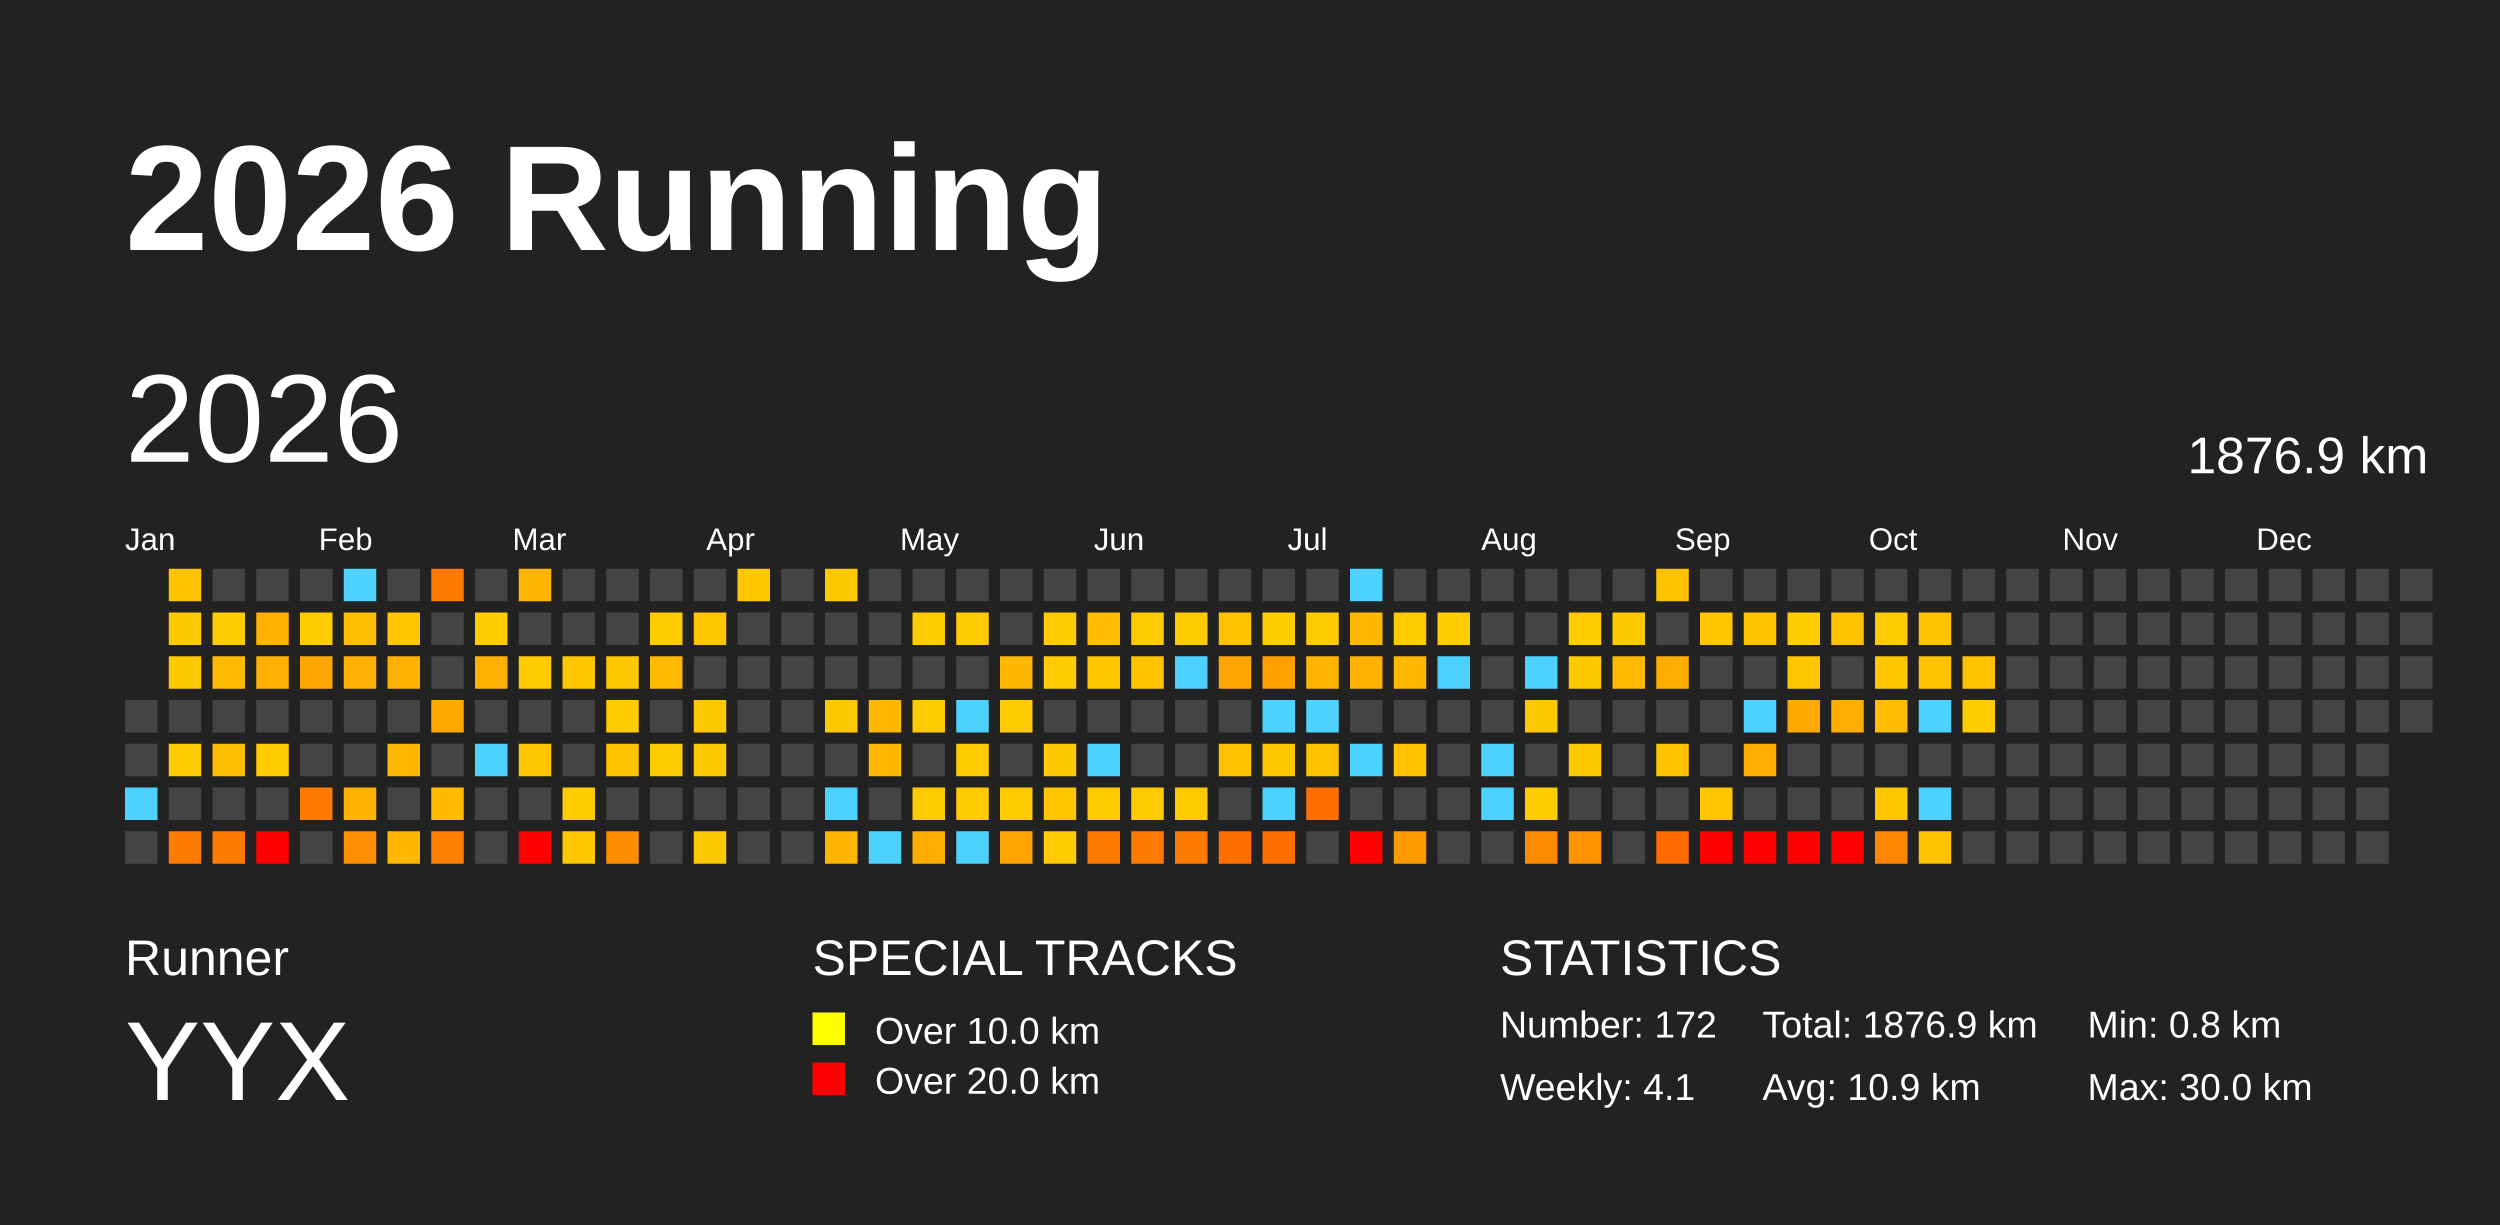
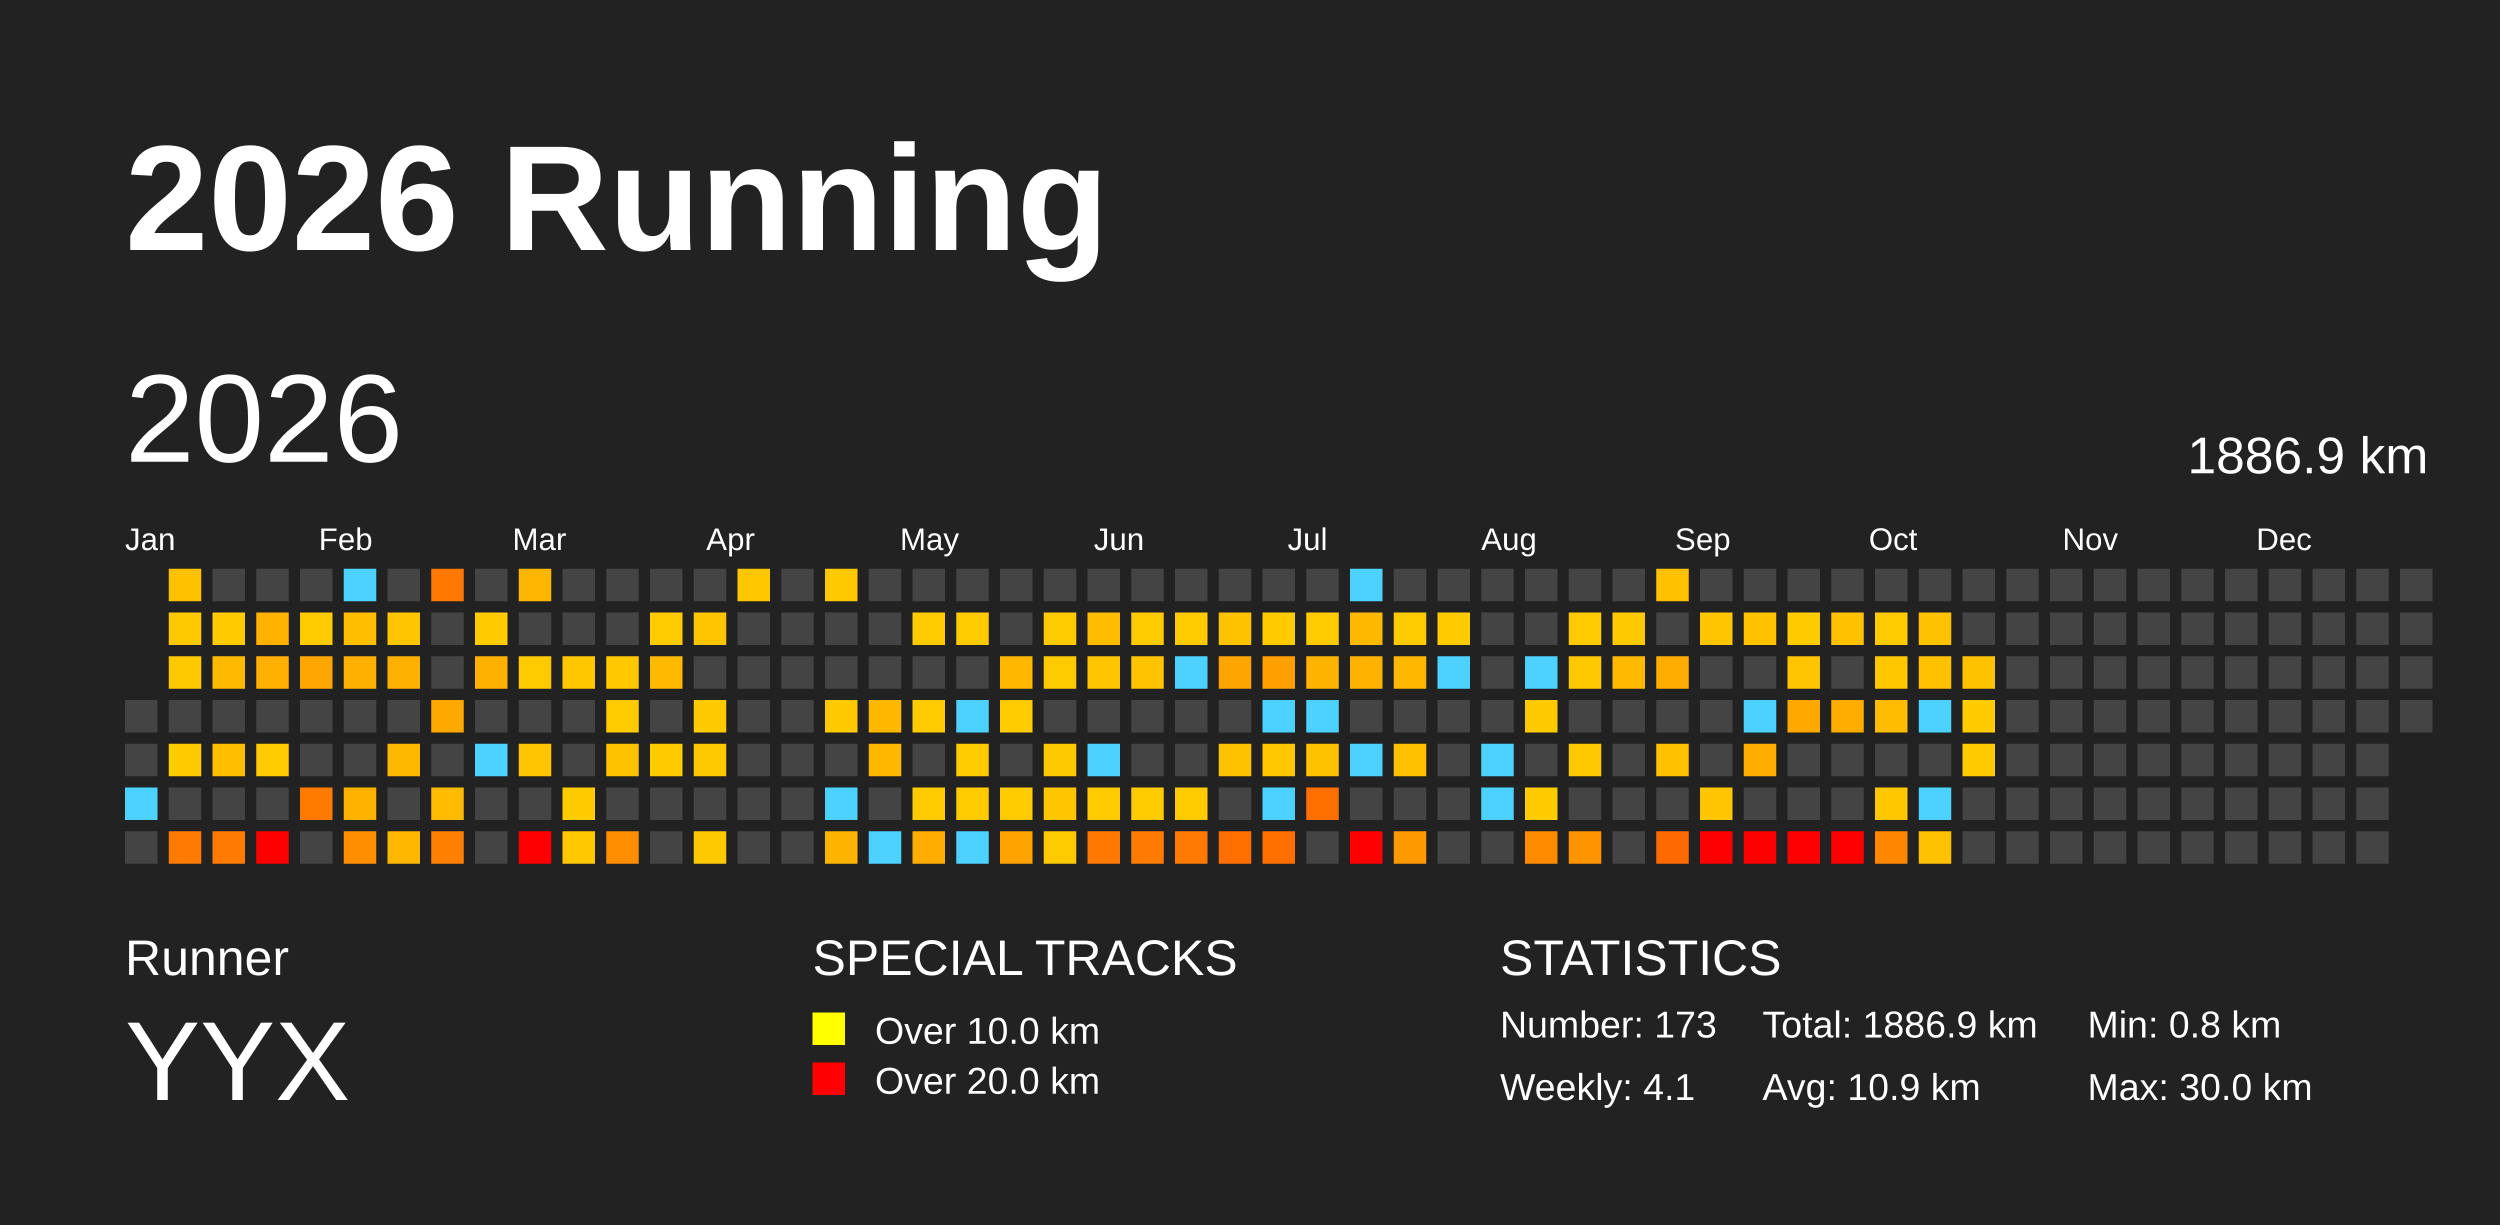
<svg xmlns="http://www.w3.org/2000/svg" baseProfile="full" height="98mm" version="1.1" viewBox="0,0,200,98" width="200mm">
  <defs />
  <rect fill="#222222" height="98" width="200" x="0" y="0" />
  <text fill="#FFFFFF" style="font-size:12px; font-family:Arial; font-weight:bold;" x="10" y="20">2026 Running</text>
  <text fill="#FFFFFF" style="font-size:4px; font-family:Arial" x="10" y="78">Runner</text>
  <text fill="#FFFFFF" style="font-size:9px; font-family:Arial" x="10" y="88">YYX</text>
  <text fill="#FFFFFF" style="font-size:4px; font-family:Arial" x="65" y="78">SPECIAL TRACKS</text>
  <rect fill="yellow" height="2.6" width="2.6" x="65" y="81" />
  <text fill="#FFFFFF" style="font-size:3px; font-family:Arial" x="70" y="83.5">Over 10.0 km</text>
  <rect fill="red" height="2.6" width="2.6" x="65" y="85" />
  <text fill="#FFFFFF" style="font-size:3px; font-family:Arial" x="70" y="87.5">Over 20.0 km</text>
  <text fill="#FFFFFF" style="font-size:4px; font-family:Arial" x="120" y="78">STATISTICS</text>
-   <text fill="#FFFFFF" style="font-size:3px; font-family:Arial" x="120" y="83">Number: 172</text>
+   <text fill="#FFFFFF" style="font-size:3px; font-family:Arial" x="120" y="83">Number: 173</text>
  <text fill="#FFFFFF" style="font-size:3px; font-family:Arial" x="120" y="88">Weekly: 4.1</text>
-   <text fill="#FFFFFF" style="font-size:3px; font-family:Arial" x="141" y="83">Total: 1876.9 km</text>
+   <text fill="#FFFFFF" style="font-size:3px; font-family:Arial" x="141" y="83">Total: 1886.9 km</text>
  <text fill="#FFFFFF" style="font-size:3px; font-family:Arial" x="141" y="88">Avg: 10.9 km</text>
  <text fill="#FFFFFF" style="font-size:3px; font-family:Arial" x="167" y="83">Min: 0.8 km</text>
  <text fill="#FFFFFF" style="font-size:3px; font-family:Arial" x="167" y="88">Max: 30.0 km</text>
  <text dominant-baseline="hanging" fill="#FFFFFF" style="font-size:10.0px; font-family:Arial;" x="10" y="30">2026</text>
-   <text dominant-baseline="hanging" fill="#FFFFFF" style="font-size:4.125px; font-family:Arial;" x="175" y="35">1876.9 km</text>
+   <text dominant-baseline="hanging" fill="#FFFFFF" style="font-size:4.125px; font-family:Arial;" x="175" y="35">1886.9 km</text>
  <text fill="#FFFFFF" style="font-size:2.5px; font-family:Arial" x="10.0" y="44">Jan</text>
  <text fill="#FFFFFF" style="font-size:2.5px; font-family:Arial" x="25.5" y="44">Feb</text>
  <text fill="#FFFFFF" style="font-size:2.5px; font-family:Arial" x="41.0" y="44">Mar</text>
  <text fill="#FFFFFF" style="font-size:2.5px; font-family:Arial" x="56.5" y="44">Apr</text>
  <text fill="#FFFFFF" style="font-size:2.5px; font-family:Arial" x="72.0" y="44">May</text>
  <text fill="#FFFFFF" style="font-size:2.5px; font-family:Arial" x="87.5" y="44">Jun</text>
  <text fill="#FFFFFF" style="font-size:2.5px; font-family:Arial" x="103.0" y="44">Jul</text>
  <text fill="#FFFFFF" style="font-size:2.5px; font-family:Arial" x="118.5" y="44">Aug</text>
  <text fill="#FFFFFF" style="font-size:2.5px; font-family:Arial" x="134.0" y="44">Sep</text>
  <text fill="#FFFFFF" style="font-size:2.5px; font-family:Arial" x="149.5" y="44">Oct</text>
  <text fill="#FFFFFF" style="font-size:2.5px; font-family:Arial" x="165.0" y="44">Nov</text>
  <text fill="#FFFFFF" style="font-size:2.5px; font-family:Arial" x="180.5" y="44">Dec</text>
  <rect fill="#444444" height="2.6" width="2.6" x="10.0" y="56.0" />
  <rect fill="#444444" height="2.6" width="2.6" x="10.0" y="59.5" />
  <rect fill="#4dd2ff" height="2.6" width="2.6" x="10.0" y="63.0" />
  <rect fill="#444444" height="2.6" width="2.6" x="10.0" y="66.5" />
  <rect fill="#ffc100" height="2.6" width="2.6" x="13.5" y="45.5" />
  <rect fill="#ffc900" height="2.6" width="2.6" x="13.5" y="49.0" />
  <rect fill="#ffc900" height="2.6" width="2.6" x="13.5" y="52.5" />
  <rect fill="#444444" height="2.6" width="2.6" x="13.5" y="56.0" />
  <rect fill="#ffcc00" height="2.6" width="2.6" x="13.5" y="59.5" />
  <rect fill="#444444" height="2.6" width="2.6" x="13.5" y="63.0" />
  <rect fill="#ff7a00" height="2.6" width="2.6" x="13.5" y="66.5" />
  <rect fill="#444444" height="2.6" width="2.6" x="17.0" y="45.5" />
  <rect fill="#ffcc00" height="2.6" width="2.6" x="17.0" y="49.0" />
  <rect fill="#ffba00" height="2.6" width="2.6" x="17.0" y="52.5" />
  <rect fill="#444444" height="2.6" width="2.6" x="17.0" y="56.0" />
  <rect fill="#ffbf00" height="2.6" width="2.6" x="17.0" y="59.5" />
  <rect fill="#444444" height="2.6" width="2.6" x="17.0" y="63.0" />
  <rect fill="#ff7a00" height="2.6" width="2.6" x="17.0" y="66.5" />
  <rect fill="#444444" height="2.6" width="2.6" x="20.5" y="45.5" />
  <rect fill="#ffb200" height="2.6" width="2.6" x="20.5" y="49.0" />
  <rect fill="#ffb000" height="2.6" width="2.6" x="20.5" y="52.5" />
  <rect fill="#444444" height="2.6" width="2.6" x="20.5" y="56.0" />
  <rect fill="#ffcb00" height="2.6" width="2.6" x="20.5" y="59.5" />
  <rect fill="#444444" height="2.6" width="2.6" x="20.5" y="63.0" />
  <rect fill="red" height="2.6" width="2.6" x="20.5" y="66.5" />
  <rect fill="#444444" height="2.6" width="2.6" x="24.0" y="45.5" />
  <rect fill="#ffcb00" height="2.6" width="2.6" x="24.0" y="49.0" />
  <rect fill="#ffa700" height="2.6" width="2.6" x="24.0" y="52.5" />
  <rect fill="#444444" height="2.6" width="2.6" x="24.0" y="56.0" />
  <rect fill="#444444" height="2.6" width="2.6" x="24.0" y="59.5" />
  <rect fill="#ff7b00" height="2.6" width="2.6" x="24.0" y="63.0" />
  <rect fill="#444444" height="2.6" width="2.6" x="24.0" y="66.5" />
  <rect fill="#4dd2ff" height="2.6" width="2.6" x="27.5" y="45.5" />
  <rect fill="#ffbe00" height="2.6" width="2.6" x="27.5" y="49.0" />
  <rect fill="#ffb000" height="2.6" width="2.6" x="27.5" y="52.5" />
  <rect fill="#444444" height="2.6" width="2.6" x="27.5" y="56.0" />
  <rect fill="#444444" height="2.6" width="2.6" x="27.5" y="59.5" />
  <rect fill="#ffb300" height="2.6" width="2.6" x="27.5" y="63.0" />
  <rect fill="#ff8f00" height="2.6" width="2.6" x="27.5" y="66.5" />
  <rect fill="#444444" height="2.6" width="2.6" x="31.0" y="45.5" />
  <rect fill="#ffc600" height="2.6" width="2.6" x="31.0" y="49.0" />
  <rect fill="#ffb100" height="2.6" width="2.6" x="31.0" y="52.5" />
  <rect fill="#444444" height="2.6" width="2.6" x="31.0" y="56.0" />
  <rect fill="#ffb800" height="2.6" width="2.6" x="31.0" y="59.5" />
  <rect fill="#444444" height="2.6" width="2.6" x="31.0" y="63.0" />
  <rect fill="#ffb700" height="2.6" width="2.6" x="31.0" y="66.5" />
  <rect fill="#ff7800" height="2.6" width="2.6" x="34.5" y="45.5" />
  <rect fill="#444444" height="2.6" width="2.6" x="34.5" y="49.0" />
  <rect fill="#444444" height="2.6" width="2.6" x="34.5" y="52.5" />
  <rect fill="#ffa800" height="2.6" width="2.6" x="34.5" y="56.0" />
  <rect fill="#444444" height="2.6" width="2.6" x="34.5" y="59.5" />
  <rect fill="#ffbb00" height="2.6" width="2.6" x="34.5" y="63.0" />
  <rect fill="#ff8000" height="2.6" width="2.6" x="34.5" y="66.5" />
  <rect fill="#444444" height="2.6" width="2.6" x="38.0" y="45.5" />
  <rect fill="#ffcc00" height="2.6" width="2.6" x="38.0" y="49.0" />
  <rect fill="#ffb100" height="2.6" width="2.6" x="38.0" y="52.5" />
  <rect fill="#444444" height="2.6" width="2.6" x="38.0" y="56.0" />
  <rect fill="#4dd2ff" height="2.6" width="2.6" x="38.0" y="59.5" />
  <rect fill="#444444" height="2.6" width="2.6" x="38.0" y="63.0" />
  <rect fill="#444444" height="2.6" width="2.6" x="38.0" y="66.5" />
  <rect fill="#ffb600" height="2.6" width="2.6" x="41.5" y="45.5" />
  <rect fill="#444444" height="2.6" width="2.6" x="41.5" y="49.0" />
  <rect fill="#ffcb00" height="2.6" width="2.6" x="41.5" y="52.5" />
  <rect fill="#444444" height="2.6" width="2.6" x="41.5" y="56.0" />
  <rect fill="#ffc500" height="2.6" width="2.6" x="41.5" y="59.5" />
  <rect fill="#444444" height="2.6" width="2.6" x="41.5" y="63.0" />
  <rect fill="red" height="2.6" width="2.6" x="41.5" y="66.5" />
  <rect fill="#444444" height="2.6" width="2.6" x="45.0" y="45.5" />
  <rect fill="#444444" height="2.6" width="2.6" x="45.0" y="49.0" />
  <rect fill="#ffc700" height="2.6" width="2.6" x="45.0" y="52.5" />
  <rect fill="#444444" height="2.6" width="2.6" x="45.0" y="56.0" />
  <rect fill="#444444" height="2.6" width="2.6" x="45.0" y="59.5" />
  <rect fill="#ffcc00" height="2.6" width="2.6" x="45.0" y="63.0" />
  <rect fill="#ffc800" height="2.6" width="2.6" x="45.0" y="66.5" />
  <rect fill="#444444" height="2.6" width="2.6" x="48.5" y="45.5" />
  <rect fill="#444444" height="2.6" width="2.6" x="48.5" y="49.0" />
  <rect fill="#ffc800" height="2.6" width="2.6" x="48.5" y="52.5" />
  <rect fill="#ffcb00" height="2.6" width="2.6" x="48.5" y="56.0" />
  <rect fill="#ffc200" height="2.6" width="2.6" x="48.5" y="59.5" />
  <rect fill="#444444" height="2.6" width="2.6" x="48.5" y="63.0" />
  <rect fill="#ff8d00" height="2.6" width="2.6" x="48.5" y="66.5" />
  <rect fill="#444444" height="2.6" width="2.6" x="52.0" y="45.5" />
  <rect fill="#ffca00" height="2.6" width="2.6" x="52.0" y="49.0" />
  <rect fill="#ffb900" height="2.6" width="2.6" x="52.0" y="52.5" />
  <rect fill="#444444" height="2.6" width="2.6" x="52.0" y="56.0" />
  <rect fill="#ffcc00" height="2.6" width="2.6" x="52.0" y="59.5" />
  <rect fill="#444444" height="2.6" width="2.6" x="52.0" y="63.0" />
  <rect fill="#444444" height="2.6" width="2.6" x="52.0" y="66.5" />
  <rect fill="#444444" height="2.6" width="2.6" x="55.5" y="45.5" />
  <rect fill="#ffc600" height="2.6" width="2.6" x="55.5" y="49.0" />
  <rect fill="#444444" height="2.6" width="2.6" x="55.5" y="52.5" />
  <rect fill="#ffc900" height="2.6" width="2.6" x="55.5" y="56.0" />
  <rect fill="#ffc900" height="2.6" width="2.6" x="55.5" y="59.5" />
  <rect fill="#444444" height="2.6" width="2.6" x="55.5" y="63.0" />
  <rect fill="#ffc900" height="2.6" width="2.6" x="55.5" y="66.5" />
  <rect fill="#ffc700" height="2.6" width="2.6" x="59.0" y="45.5" />
  <rect fill="#444444" height="2.6" width="2.6" x="59.0" y="49.0" />
  <rect fill="#444444" height="2.6" width="2.6" x="59.0" y="52.5" />
  <rect fill="#444444" height="2.6" width="2.6" x="59.0" y="56.0" />
  <rect fill="#444444" height="2.6" width="2.6" x="59.0" y="59.5" />
  <rect fill="#444444" height="2.6" width="2.6" x="59.0" y="63.0" />
  <rect fill="#444444" height="2.6" width="2.6" x="59.0" y="66.5" />
  <rect fill="#444444" height="2.6" width="2.6" x="62.5" y="45.5" />
  <rect fill="#444444" height="2.6" width="2.6" x="62.5" y="49.0" />
  <rect fill="#444444" height="2.6" width="2.6" x="62.5" y="52.5" />
  <rect fill="#444444" height="2.6" width="2.6" x="62.5" y="56.0" />
  <rect fill="#444444" height="2.6" width="2.6" x="62.5" y="59.5" />
  <rect fill="#444444" height="2.6" width="2.6" x="62.5" y="63.0" />
  <rect fill="#444444" height="2.6" width="2.6" x="62.5" y="66.5" />
  <rect fill="#ffc900" height="2.6" width="2.6" x="66.0" y="45.5" />
  <rect fill="#444444" height="2.6" width="2.6" x="66.0" y="49.0" />
  <rect fill="#444444" height="2.6" width="2.6" x="66.0" y="52.5" />
  <rect fill="#ffc900" height="2.6" width="2.6" x="66.0" y="56.0" />
  <rect fill="#444444" height="2.6" width="2.6" x="66.0" y="59.5" />
  <rect fill="#4dd2ff" height="2.6" width="2.6" x="66.0" y="63.0" />
  <rect fill="#ffb500" height="2.6" width="2.6" x="66.0" y="66.5" />
  <rect fill="#444444" height="2.6" width="2.6" x="69.5" y="45.5" />
  <rect fill="#444444" height="2.6" width="2.6" x="69.5" y="49.0" />
  <rect fill="#444444" height="2.6" width="2.6" x="69.5" y="52.5" />
  <rect fill="#ffb700" height="2.6" width="2.6" x="69.5" y="56.0" />
  <rect fill="#ffb700" height="2.6" width="2.6" x="69.5" y="59.5" />
  <rect fill="#444444" height="2.6" width="2.6" x="69.5" y="63.0" />
  <rect fill="#4dd2ff" height="2.6" width="2.6" x="69.5" y="66.5" />
  <rect fill="#444444" height="2.6" width="2.6" x="73.0" y="45.5" />
  <rect fill="#ffcb00" height="2.6" width="2.6" x="73.0" y="49.0" />
  <rect fill="#444444" height="2.6" width="2.6" x="73.0" y="52.5" />
  <rect fill="#ffca00" height="2.6" width="2.6" x="73.0" y="56.0" />
  <rect fill="#444444" height="2.6" width="2.6" x="73.0" y="59.5" />
  <rect fill="#ffcb00" height="2.6" width="2.6" x="73.0" y="63.0" />
  <rect fill="#ffad00" height="2.6" width="2.6" x="73.0" y="66.5" />
  <rect fill="#444444" height="2.6" width="2.6" x="76.5" y="45.5" />
  <rect fill="#ffcb00" height="2.6" width="2.6" x="76.5" y="49.0" />
  <rect fill="#444444" height="2.6" width="2.6" x="76.5" y="52.5" />
  <rect fill="#4dd2ff" height="2.6" width="2.6" x="76.5" y="56.0" />
  <rect fill="#ffcb00" height="2.6" width="2.6" x="76.5" y="59.5" />
  <rect fill="#ffca00" height="2.6" width="2.6" x="76.5" y="63.0" />
  <rect fill="#4dd2ff" height="2.6" width="2.6" x="76.5" y="66.5" />
  <rect fill="#444444" height="2.6" width="2.6" x="80.0" y="45.5" />
  <rect fill="#444444" height="2.6" width="2.6" x="80.0" y="49.0" />
  <rect fill="#ffb700" height="2.6" width="2.6" x="80.0" y="52.5" />
  <rect fill="#ffca00" height="2.6" width="2.6" x="80.0" y="56.0" />
  <rect fill="#444444" height="2.6" width="2.6" x="80.0" y="59.5" />
  <rect fill="#ffcb00" height="2.6" width="2.6" x="80.0" y="63.0" />
  <rect fill="#ffa300" height="2.6" width="2.6" x="80.0" y="66.5" />
  <rect fill="#444444" height="2.6" width="2.6" x="83.5" y="45.5" />
  <rect fill="#ffcb00" height="2.6" width="2.6" x="83.5" y="49.0" />
  <rect fill="#ffcb00" height="2.6" width="2.6" x="83.5" y="52.5" />
  <rect fill="#444444" height="2.6" width="2.6" x="83.5" y="56.0" />
  <rect fill="#ffc900" height="2.6" width="2.6" x="83.5" y="59.5" />
  <rect fill="#ffc600" height="2.6" width="2.6" x="83.5" y="63.0" />
  <rect fill="#ffca00" height="2.6" width="2.6" x="83.5" y="66.5" />
  <rect fill="#444444" height="2.6" width="2.6" x="87.0" y="45.5" />
  <rect fill="#ffbc00" height="2.6" width="2.6" x="87.0" y="49.0" />
  <rect fill="#ffc600" height="2.6" width="2.6" x="87.0" y="52.5" />
  <rect fill="#444444" height="2.6" width="2.6" x="87.0" y="56.0" />
  <rect fill="#4dd2ff" height="2.6" width="2.6" x="87.0" y="59.5" />
  <rect fill="#ffca00" height="2.6" width="2.6" x="87.0" y="63.0" />
  <rect fill="#ff7900" height="2.6" width="2.6" x="87.0" y="66.5" />
  <rect fill="#444444" height="2.6" width="2.6" x="90.5" y="45.5" />
  <rect fill="#ffca00" height="2.6" width="2.6" x="90.5" y="49.0" />
  <rect fill="#ffc300" height="2.6" width="2.6" x="90.5" y="52.5" />
  <rect fill="#444444" height="2.6" width="2.6" x="90.5" y="56.0" />
  <rect fill="#444444" height="2.6" width="2.6" x="90.5" y="59.5" />
  <rect fill="#ffca00" height="2.6" width="2.6" x="90.5" y="63.0" />
  <rect fill="#ff7a00" height="2.6" width="2.6" x="90.5" y="66.5" />
  <rect fill="#444444" height="2.6" width="2.6" x="94.0" y="45.5" />
  <rect fill="#ffca00" height="2.6" width="2.6" x="94.0" y="49.0" />
  <rect fill="#4dd2ff" height="2.6" width="2.6" x="94.0" y="52.5" />
  <rect fill="#444444" height="2.6" width="2.6" x="94.0" y="56.0" />
  <rect fill="#444444" height="2.6" width="2.6" x="94.0" y="59.5" />
  <rect fill="#ffca00" height="2.6" width="2.6" x="94.0" y="63.0" />
  <rect fill="#ff7a00" height="2.6" width="2.6" x="94.0" y="66.5" />
  <rect fill="#444444" height="2.6" width="2.6" x="97.5" y="45.5" />
  <rect fill="#ffc200" height="2.6" width="2.6" x="97.5" y="49.0" />
  <rect fill="#ffa500" height="2.6" width="2.6" x="97.5" y="52.5" />
  <rect fill="#444444" height="2.6" width="2.6" x="97.5" y="56.0" />
  <rect fill="#ffc200" height="2.6" width="2.6" x="97.5" y="59.5" />
  <rect fill="#444444" height="2.6" width="2.6" x="97.5" y="63.0" />
  <rect fill="#ff6f00" height="2.6" width="2.6" x="97.5" y="66.5" />
  <rect fill="#444444" height="2.6" width="2.6" x="101.0" y="45.5" />
  <rect fill="#ffcc00" height="2.6" width="2.6" x="101.0" y="49.0" />
  <rect fill="#ff9f00" height="2.6" width="2.6" x="101.0" y="52.5" />
  <rect fill="#4dd2ff" height="2.6" width="2.6" x="101.0" y="56.0" />
  <rect fill="#ffc800" height="2.6" width="2.6" x="101.0" y="59.5" />
  <rect fill="#4dd2ff" height="2.6" width="2.6" x="101.0" y="63.0" />
  <rect fill="#ff6f00" height="2.6" width="2.6" x="101.0" y="66.5" />
  <rect fill="#444444" height="2.6" width="2.6" x="104.5" y="45.5" />
  <rect fill="#ffca00" height="2.6" width="2.6" x="104.5" y="49.0" />
  <rect fill="#ffb400" height="2.6" width="2.6" x="104.5" y="52.5" />
  <rect fill="#4dd2ff" height="2.6" width="2.6" x="104.5" y="56.0" />
  <rect fill="#ffc200" height="2.6" width="2.6" x="104.5" y="59.5" />
  <rect fill="#ff6f00" height="2.6" width="2.6" x="104.5" y="63.0" />
  <rect fill="#444444" height="2.6" width="2.6" x="104.5" y="66.5" />
  <rect fill="#4dd2ff" height="2.6" width="2.6" x="108.0" y="45.5" />
  <rect fill="#ffb800" height="2.6" width="2.6" x="108.0" y="49.0" />
  <rect fill="#ffb300" height="2.6" width="2.6" x="108.0" y="52.5" />
  <rect fill="#444444" height="2.6" width="2.6" x="108.0" y="56.0" />
  <rect fill="#4dd2ff" height="2.6" width="2.6" x="108.0" y="59.5" />
  <rect fill="#444444" height="2.6" width="2.6" x="108.0" y="63.0" />
  <rect fill="red" height="2.6" width="2.6" x="108.0" y="66.5" />
  <rect fill="#444444" height="2.6" width="2.6" x="111.5" y="45.5" />
  <rect fill="#ffca00" height="2.6" width="2.6" x="111.5" y="49.0" />
  <rect fill="#ffb700" height="2.6" width="2.6" x="111.5" y="52.5" />
  <rect fill="#444444" height="2.6" width="2.6" x="111.5" y="56.0" />
  <rect fill="#ffc100" height="2.6" width="2.6" x="111.5" y="59.5" />
  <rect fill="#444444" height="2.6" width="2.6" x="111.5" y="63.0" />
  <rect fill="#ff9900" height="2.6" width="2.6" x="111.5" y="66.5" />
  <rect fill="#444444" height="2.6" width="2.6" x="115.0" y="45.5" />
  <rect fill="#ffcc00" height="2.6" width="2.6" x="115.0" y="49.0" />
  <rect fill="#4dd2ff" height="2.6" width="2.6" x="115.0" y="52.5" />
  <rect fill="#444444" height="2.6" width="2.6" x="115.0" y="56.0" />
  <rect fill="#444444" height="2.6" width="2.6" x="115.0" y="59.5" />
  <rect fill="#444444" height="2.6" width="2.6" x="115.0" y="63.0" />
  <rect fill="#444444" height="2.6" width="2.6" x="115.0" y="66.5" />
  <rect fill="#444444" height="2.6" width="2.6" x="118.5" y="45.5" />
  <rect fill="#444444" height="2.6" width="2.6" x="118.5" y="49.0" />
  <rect fill="#444444" height="2.6" width="2.6" x="118.5" y="52.5" />
  <rect fill="#444444" height="2.6" width="2.6" x="118.5" y="56.0" />
  <rect fill="#4dd2ff" height="2.6" width="2.6" x="118.5" y="59.5" />
  <rect fill="#4dd2ff" height="2.6" width="2.6" x="118.5" y="63.0" />
  <rect fill="#444444" height="2.6" width="2.6" x="118.5" y="66.5" />
  <rect fill="#444444" height="2.6" width="2.6" x="122.0" y="45.5" />
  <rect fill="#444444" height="2.6" width="2.6" x="122.0" y="49.0" />
  <rect fill="#4dd2ff" height="2.6" width="2.6" x="122.0" y="52.5" />
  <rect fill="#ffc900" height="2.6" width="2.6" x="122.0" y="56.0" />
  <rect fill="#444444" height="2.6" width="2.6" x="122.0" y="59.5" />
  <rect fill="#ffcc00" height="2.6" width="2.6" x="122.0" y="63.0" />
  <rect fill="#ff8c00" height="2.6" width="2.6" x="122.0" y="66.5" />
  <rect fill="#444444" height="2.6" width="2.6" x="125.5" y="45.5" />
  <rect fill="#ffca00" height="2.6" width="2.6" x="125.5" y="49.0" />
  <rect fill="#ffc900" height="2.6" width="2.6" x="125.5" y="52.5" />
  <rect fill="#444444" height="2.6" width="2.6" x="125.5" y="56.0" />
  <rect fill="#ffc900" height="2.6" width="2.6" x="125.5" y="59.5" />
  <rect fill="#444444" height="2.6" width="2.6" x="125.5" y="63.0" />
  <rect fill="#ff9400" height="2.6" width="2.6" x="125.5" y="66.5" />
  <rect fill="#444444" height="2.6" width="2.6" x="129.0" y="45.5" />
  <rect fill="#ffc900" height="2.6" width="2.6" x="129.0" y="49.0" />
  <rect fill="#ffb900" height="2.6" width="2.6" x="129.0" y="52.5" />
  <rect fill="#444444" height="2.6" width="2.6" x="129.0" y="56.0" />
  <rect fill="#444444" height="2.6" width="2.6" x="129.0" y="59.5" />
  <rect fill="#444444" height="2.6" width="2.6" x="129.0" y="63.0" />
  <rect fill="#444444" height="2.6" width="2.6" x="129.0" y="66.5" />
  <rect fill="#ffc100" height="2.6" width="2.6" x="132.5" y="45.5" />
  <rect fill="#444444" height="2.6" width="2.6" x="132.5" y="49.0" />
  <rect fill="#ffae00" height="2.6" width="2.6" x="132.5" y="52.5" />
  <rect fill="#444444" height="2.6" width="2.6" x="132.5" y="56.0" />
  <rect fill="#ffc100" height="2.6" width="2.6" x="132.5" y="59.5" />
  <rect fill="#444444" height="2.6" width="2.6" x="132.5" y="63.0" />
  <rect fill="#ff6a00" height="2.6" width="2.6" x="132.5" y="66.5" />
  <rect fill="#444444" height="2.6" width="2.6" x="136.0" y="45.5" />
  <rect fill="#ffc600" height="2.6" width="2.6" x="136.0" y="49.0" />
  <rect fill="#444444" height="2.6" width="2.6" x="136.0" y="52.5" />
  <rect fill="#444444" height="2.6" width="2.6" x="136.0" y="56.0" />
  <rect fill="#444444" height="2.6" width="2.6" x="136.0" y="59.5" />
  <rect fill="#ffc500" height="2.6" width="2.6" x="136.0" y="63.0" />
  <rect fill="red" height="2.6" width="2.6" x="136.0" y="66.5" />
  <rect fill="#444444" height="2.6" width="2.6" x="139.5" y="45.5" />
  <rect fill="#ffc100" height="2.6" width="2.6" x="139.5" y="49.0" />
  <rect fill="#444444" height="2.6" width="2.6" x="139.5" y="52.5" />
  <rect fill="#4dd2ff" height="2.6" width="2.6" x="139.5" y="56.0" />
  <rect fill="#ffad00" height="2.6" width="2.6" x="139.5" y="59.5" />
  <rect fill="#444444" height="2.6" width="2.6" x="139.5" y="63.0" />
  <rect fill="red" height="2.6" width="2.6" x="139.5" y="66.5" />
  <rect fill="#444444" height="2.6" width="2.6" x="143.0" y="45.5" />
  <rect fill="#ffcc00" height="2.6" width="2.6" x="143.0" y="49.0" />
  <rect fill="#ffc500" height="2.6" width="2.6" x="143.0" y="52.5" />
  <rect fill="#ffa800" height="2.6" width="2.6" x="143.0" y="56.0" />
  <rect fill="#444444" height="2.6" width="2.6" x="143.0" y="59.5" />
  <rect fill="#444444" height="2.6" width="2.6" x="143.0" y="63.0" />
  <rect fill="red" height="2.6" width="2.6" x="143.0" y="66.5" />
  <rect fill="#444444" height="2.6" width="2.6" x="146.5" y="45.5" />
  <rect fill="#ffc100" height="2.6" width="2.6" x="146.5" y="49.0" />
  <rect fill="#444444" height="2.6" width="2.6" x="146.5" y="52.5" />
  <rect fill="#ffae00" height="2.6" width="2.6" x="146.5" y="56.0" />
  <rect fill="#444444" height="2.6" width="2.6" x="146.5" y="59.5" />
  <rect fill="#444444" height="2.6" width="2.6" x="146.5" y="63.0" />
  <rect fill="red" height="2.6" width="2.6" x="146.5" y="66.5" />
  <rect fill="#444444" height="2.6" width="2.6" x="150.0" y="45.5" />
  <rect fill="#ffcb00" height="2.6" width="2.6" x="150.0" y="49.0" />
  <rect fill="#ffc700" height="2.6" width="2.6" x="150.0" y="52.5" />
  <rect fill="#ffbc00" height="2.6" width="2.6" x="150.0" y="56.0" />
  <rect fill="#444444" height="2.6" width="2.6" x="150.0" y="59.5" />
  <rect fill="#ffc700" height="2.6" width="2.6" x="150.0" y="63.0" />
  <rect fill="#ff8600" height="2.6" width="2.6" x="150.0" y="66.5" />
  <rect fill="#444444" height="2.6" width="2.6" x="153.5" y="45.5" />
  <rect fill="#ffc200" height="2.6" width="2.6" x="153.5" y="49.0" />
  <rect fill="#ffc100" height="2.6" width="2.6" x="153.5" y="52.5" />
  <rect fill="#4dd2ff" height="2.6" width="2.6" x="153.5" y="56.0" />
  <rect fill="#444444" height="2.6" width="2.6" x="153.5" y="59.5" />
  <rect fill="#4dd2ff" height="2.6" width="2.6" x="153.5" y="63.0" />
  <rect fill="#ffc200" height="2.6" width="2.6" x="153.5" y="66.5" />
  <rect fill="#444444" height="2.6" width="2.6" x="157.0" y="45.5" />
  <rect fill="#444444" height="2.6" width="2.6" x="157.0" y="49.0" />
  <rect fill="#ffc200" height="2.6" width="2.6" x="157.0" y="52.5" />
  <rect fill="#ffcc00" height="2.6" width="2.6" x="157.0" y="56.0" />
-   <rect fill="#444444" height="2.6" width="2.6" x="157.0" y="59.5" />
+   <rect fill="#ffcc00" height="2.6" width="2.6" x="157.0" y="59.5" />
  <rect fill="#444444" height="2.6" width="2.6" x="157.0" y="63.0" />
  <rect fill="#444444" height="2.6" width="2.6" x="157.0" y="66.5" />
  <rect fill="#444444" height="2.6" width="2.6" x="160.5" y="45.5" />
  <rect fill="#444444" height="2.6" width="2.6" x="160.5" y="49.0" />
  <rect fill="#444444" height="2.6" width="2.6" x="160.5" y="52.5" />
  <rect fill="#444444" height="2.6" width="2.6" x="160.5" y="56.0" />
  <rect fill="#444444" height="2.6" width="2.6" x="160.5" y="59.5" />
  <rect fill="#444444" height="2.6" width="2.6" x="160.5" y="63.0" />
  <rect fill="#444444" height="2.6" width="2.6" x="160.5" y="66.5" />
  <rect fill="#444444" height="2.6" width="2.6" x="164.0" y="45.5" />
  <rect fill="#444444" height="2.6" width="2.6" x="164.0" y="49.0" />
  <rect fill="#444444" height="2.6" width="2.6" x="164.0" y="52.5" />
  <rect fill="#444444" height="2.6" width="2.6" x="164.0" y="56.0" />
  <rect fill="#444444" height="2.6" width="2.6" x="164.0" y="59.5" />
  <rect fill="#444444" height="2.6" width="2.6" x="164.0" y="63.0" />
  <rect fill="#444444" height="2.6" width="2.6" x="164.0" y="66.5" />
  <rect fill="#444444" height="2.6" width="2.6" x="167.5" y="45.5" />
  <rect fill="#444444" height="2.6" width="2.6" x="167.5" y="49.0" />
  <rect fill="#444444" height="2.6" width="2.6" x="167.5" y="52.5" />
  <rect fill="#444444" height="2.6" width="2.6" x="167.5" y="56.0" />
  <rect fill="#444444" height="2.6" width="2.6" x="167.5" y="59.5" />
  <rect fill="#444444" height="2.6" width="2.6" x="167.5" y="63.0" />
  <rect fill="#444444" height="2.6" width="2.6" x="167.5" y="66.5" />
  <rect fill="#444444" height="2.6" width="2.6" x="171.0" y="45.5" />
  <rect fill="#444444" height="2.6" width="2.6" x="171.0" y="49.0" />
  <rect fill="#444444" height="2.6" width="2.6" x="171.0" y="52.5" />
  <rect fill="#444444" height="2.6" width="2.6" x="171.0" y="56.0" />
  <rect fill="#444444" height="2.6" width="2.6" x="171.0" y="59.5" />
  <rect fill="#444444" height="2.6" width="2.6" x="171.0" y="63.0" />
  <rect fill="#444444" height="2.6" width="2.6" x="171.0" y="66.5" />
  <rect fill="#444444" height="2.6" width="2.6" x="174.5" y="45.5" />
  <rect fill="#444444" height="2.6" width="2.6" x="174.5" y="49.0" />
  <rect fill="#444444" height="2.6" width="2.6" x="174.5" y="52.5" />
  <rect fill="#444444" height="2.6" width="2.6" x="174.5" y="56.0" />
  <rect fill="#444444" height="2.6" width="2.6" x="174.5" y="59.5" />
  <rect fill="#444444" height="2.6" width="2.6" x="174.5" y="63.0" />
  <rect fill="#444444" height="2.6" width="2.6" x="174.5" y="66.5" />
  <rect fill="#444444" height="2.6" width="2.6" x="178.0" y="45.5" />
  <rect fill="#444444" height="2.6" width="2.6" x="178.0" y="49.0" />
  <rect fill="#444444" height="2.6" width="2.6" x="178.0" y="52.5" />
  <rect fill="#444444" height="2.6" width="2.6" x="178.0" y="56.0" />
  <rect fill="#444444" height="2.6" width="2.6" x="178.0" y="59.5" />
  <rect fill="#444444" height="2.6" width="2.6" x="178.0" y="63.0" />
  <rect fill="#444444" height="2.6" width="2.6" x="178.0" y="66.5" />
  <rect fill="#444444" height="2.6" width="2.6" x="181.5" y="45.5" />
  <rect fill="#444444" height="2.6" width="2.6" x="181.5" y="49.0" />
  <rect fill="#444444" height="2.6" width="2.6" x="181.5" y="52.5" />
  <rect fill="#444444" height="2.6" width="2.6" x="181.5" y="56.0" />
  <rect fill="#444444" height="2.6" width="2.6" x="181.5" y="59.5" />
  <rect fill="#444444" height="2.6" width="2.6" x="181.5" y="63.0" />
  <rect fill="#444444" height="2.6" width="2.6" x="181.5" y="66.5" />
  <rect fill="#444444" height="2.6" width="2.6" x="185.0" y="45.5" />
  <rect fill="#444444" height="2.6" width="2.6" x="185.0" y="49.0" />
  <rect fill="#444444" height="2.6" width="2.6" x="185.0" y="52.5" />
  <rect fill="#444444" height="2.6" width="2.6" x="185.0" y="56.0" />
  <rect fill="#444444" height="2.6" width="2.6" x="185.0" y="59.5" />
  <rect fill="#444444" height="2.6" width="2.6" x="185.0" y="63.0" />
  <rect fill="#444444" height="2.6" width="2.6" x="185.0" y="66.5" />
  <rect fill="#444444" height="2.6" width="2.6" x="188.5" y="45.5" />
  <rect fill="#444444" height="2.6" width="2.6" x="188.5" y="49.0" />
  <rect fill="#444444" height="2.6" width="2.6" x="188.5" y="52.5" />
  <rect fill="#444444" height="2.6" width="2.6" x="188.5" y="56.0" />
  <rect fill="#444444" height="2.6" width="2.6" x="188.5" y="59.5" />
  <rect fill="#444444" height="2.6" width="2.6" x="188.5" y="63.0" />
  <rect fill="#444444" height="2.6" width="2.6" x="188.5" y="66.5" />
  <rect fill="#444444" height="2.6" width="2.6" x="192.0" y="45.5" />
  <rect fill="#444444" height="2.6" width="2.6" x="192.0" y="49.0" />
  <rect fill="#444444" height="2.6" width="2.6" x="192.0" y="52.5" />
  <rect fill="#444444" height="2.6" width="2.6" x="192.0" y="56.0" />
</svg>
